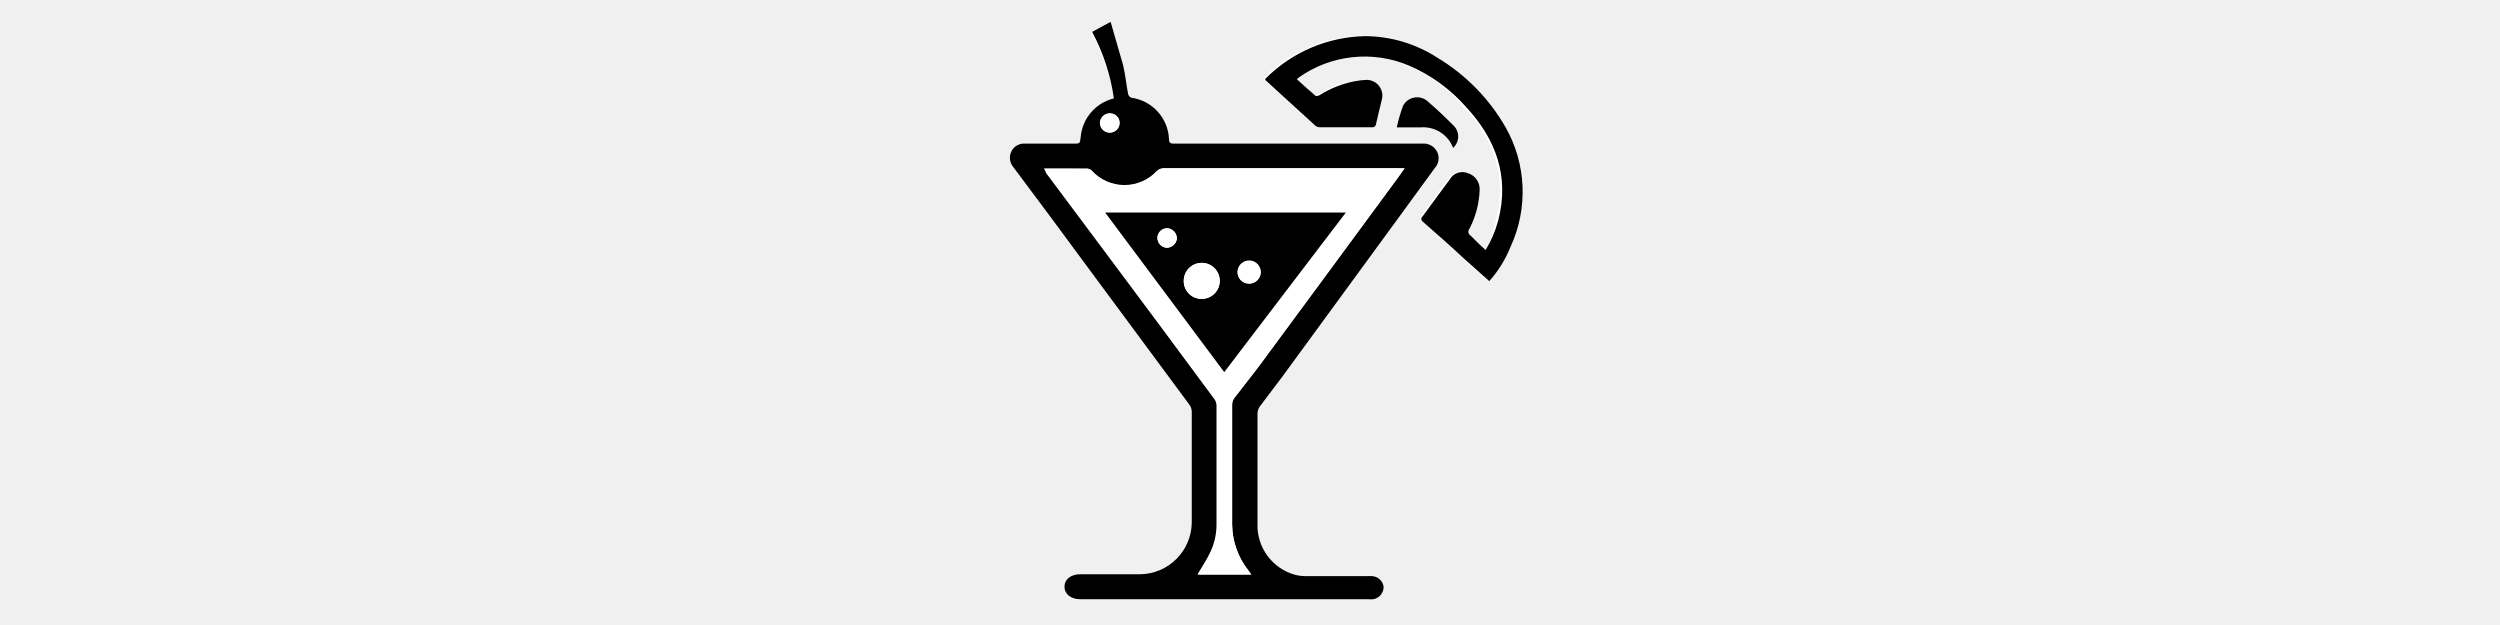
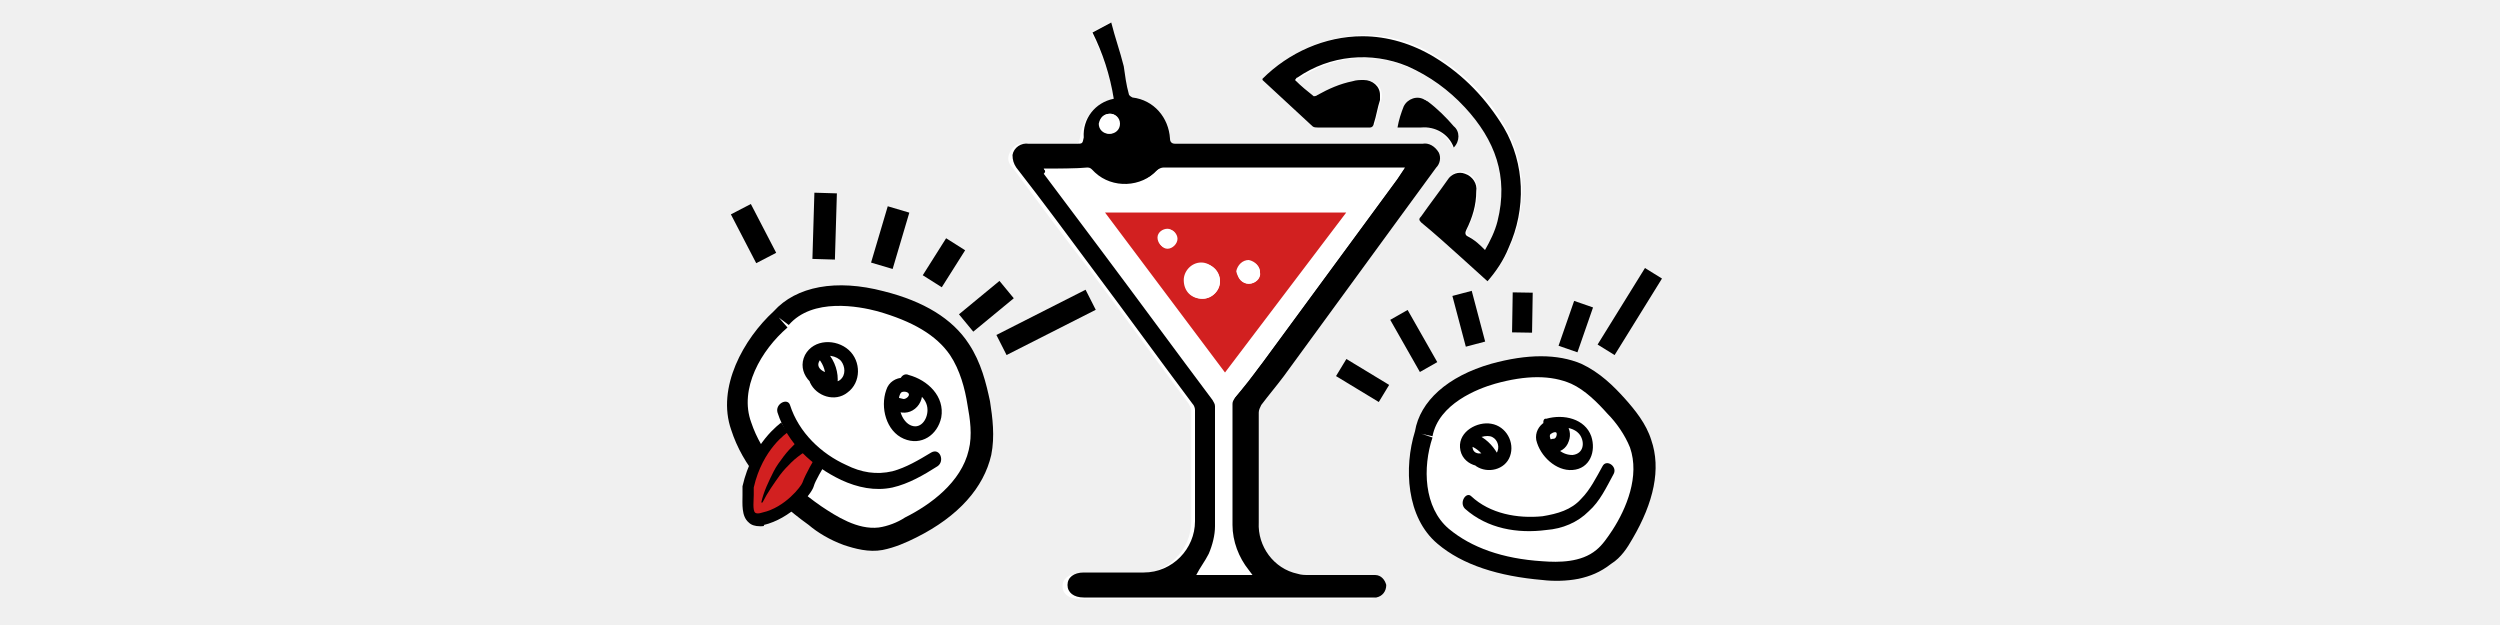
- <svg xmlns="http://www.w3.org/2000/svg" id="Layer_1" data-name="Layer 1" width="200" height="50" viewBox="0 0 200 50">
+ <svg xmlns="http://www.w3.org/2000/svg" version="1.1" id="Layer_1" x="0px" y="0px" viewBox="0 0 200 50" style="enable-background:new 0 0 200 50;" xml:space="preserve">
+   <style type="text/css">
+ 	.st0{fill:#FFFFFF;}
+ 	.st1{fill:#D22020;}
+ 	.st2{fill:none;}
+ </style>
  <g>
-     <path d="M89.11,7.87A3.5,3.5,0,0,0,86.45,11c-.05.49-.05.49-.55.49H82.07a1.14,1.14,0,0,0-1.25.91,1.19,1.19,0,0,0,.28,1q3,4.07,6.05,8.15,4,5.4,8,10.81a1,1,0,0,1,.2.55q0,4.44,0,8.89A4.18,4.18,0,0,1,91.18,46H86.41c-.76,0-1.27.39-1.27,1s.5,1,1.27,1h23a2.22,2.22,0,0,0,.43,0,1,1,0,0,0,.83-1,1,1,0,0,0-.89-.85,3.13,3.13,0,0,0-.4,0h-4.88a3.7,3.7,0,0,1-.86-.09,4.1,4.1,0,0,1-3.16-4.13q0-4.39,0-8.78a1,1,0,0,1,.19-.56c.58-.79,1.19-1.55,1.76-2.33l9.23-12.62,3-4.11a1.17,1.17,0,0,0,.22-1.24,1.21,1.21,0,0,0-1.25-.72H93.87c-.26,0-.43,0-.43-.35a3.49,3.49,0,0,0-3-3.32.43.43,0,0,1-.27-.29c-.14-.77-.21-1.55-.4-2.31-.28-1.15-.63-2.29-1-3.47l-1.48.8A16,16,0,0,1,89.11,7.87ZM118.85,20c-.47-.42-.89-.82-1.34-1.2a.36.36,0,0,1-.1-.54,7.23,7.23,0,0,0,.82-3.08,1.33,1.33,0,0,0-.95-1.38,1.15,1.15,0,0,0-1.44.51c-.71,1-1.4,1.93-2.12,2.88-.16.22-.17.34,0,.53,1.06.93,2.1,1.88,3.15,2.82l2.13,1.9a9.26,9.26,0,0,0,1.7-2.74,10.46,10.46,0,0,0-.4-9.58,15.46,15.46,0,0,0-5.46-5.56,10.72,10.72,0,0,0-5.76-1.72,11.57,11.57,0,0,0-8,3.42s0,.07,0,.09l4,3.65a.58.58,0,0,0,.36.13h4.19a.27.27,0,0,0,.31-.25c.14-.65.31-1.28.46-1.93a1.26,1.26,0,0,0-1.28-1.57,6.42,6.42,0,0,0-.93.11,8.21,8.21,0,0,0-2.8,1.11c-.09.05-.26.11-.31.07-.51-.43-1-.88-1.51-1.34a2,2,0,0,1,.18-.16,9.1,9.1,0,0,1,8.77-.94,12.81,12.81,0,0,1,4.56,3.29c2.42,2.6,3.52,5.59,2.59,9.14A9.19,9.19,0,0,1,118.85,20Zm-2.61-8.19a1.22,1.22,0,0,0,.06-1.74c-.68-.71-1.4-1.39-2.14-2a1.27,1.27,0,0,0-1.92.41,13.05,13.05,0,0,0-.5,1.72h1.93A2.56,2.56,0,0,1,116.25,11.83Z" fill="#fff" />
-     <path d="M89.11,7.87a16,16,0,0,0-1.74-5.32l1.48-.8c.33,1.18.68,2.32,1,3.47.18.76.25,1.54.4,2.31a.43.43,0,0,0,.27.29,3.49,3.49,0,0,1,3,3.32c0,.34.18.35.43.35h19.8a1.21,1.21,0,0,1,1.25.72,1.17,1.17,0,0,1-.22,1.24l-3,4.11-9.23,12.62c-.58.79-1.19,1.55-1.76,2.33a1,1,0,0,0-.19.56q0,4.39,0,8.78A4.1,4.1,0,0,0,103.66,46a3.7,3.7,0,0,0,.86.09h4.88a3.13,3.13,0,0,1,.4,0,1,1,0,0,1,.89.85,1,1,0,0,1-.83,1,2.22,2.22,0,0,1-.43,0h-23c-.76,0-1.27-.4-1.27-1s.51-1,1.27-1h4.77a4.18,4.18,0,0,0,4.14-4.14q0-4.44,0-8.89a1,1,0,0,0-.2-.55q-4-5.41-8-10.81-3-4.08-6.05-8.15a1.19,1.19,0,0,1-.28-1,1.14,1.14,0,0,1,1.25-.91H85.9c.49,0,.49,0,.55-.49A3.5,3.5,0,0,1,89.11,7.87Zm-5.58,5.62c.09.15.13.23.19.3l4.48,6q4.48,6.05,9,12.11a.89.89,0,0,1,.17.49q0,4.79,0,9.58a5.09,5.09,0,0,1-.51,2.27c-.3.6-.67,1.15-1,1.73h4.26l-.26-.36A6.06,6.06,0,0,1,98.57,42q0-4.82,0-9.65a.87.87,0,0,1,.17-.49c.71-.94,1.46-1.85,2.16-2.8q5.42-7.33,10.82-14.68l.64-.89-.46,0H93.08a.82.82,0,0,0-.52.22,3.54,3.54,0,0,1-5.19,0A.55.55,0,0,0,87,13.5C85.89,13.48,84.75,13.49,83.53,13.49ZM88.8,9.07a.77.77,0,1,0,0,1.54.78.78,0,0,0,.78-.78A.76.76,0,0,0,88.8,9.07Z" />
-     <path d="M118.85,20a9.19,9.19,0,0,0,1-2.33c.93-3.55-.17-6.54-2.59-9.14a12.81,12.81,0,0,0-4.56-3.29,9.1,9.1,0,0,0-8.77.94,2,2,0,0,0-.18.16c.51.46,1,.91,1.51,1.34,0,0,.22,0,.31-.07a8.21,8.21,0,0,1,2.8-1.11,6.42,6.42,0,0,1,.93-.11A1.26,1.26,0,0,1,110.54,8c-.15.64-.32,1.28-.46,1.93a.27.27,0,0,1-.31.25h-4.19a.58.58,0,0,1-.36-.13l-4-3.65s0,0,0-.09a11.57,11.57,0,0,1,8-3.42,10.72,10.72,0,0,1,5.76,1.72,15.46,15.46,0,0,1,5.46,5.56,10.46,10.46,0,0,1,.4,9.58,9.26,9.26,0,0,1-1.7,2.74l-2.13-1.9c-1-.94-2.09-1.89-3.15-2.82-.22-.19-.21-.31,0-.53.72-1,1.41-1.92,2.12-2.88a1.15,1.15,0,0,1,1.44-.51,1.33,1.33,0,0,1,.95,1.38,7.23,7.23,0,0,1-.82,3.08.36.36,0,0,0,.1.54C118,19.19,118.39,19.6,118.85,20Z" />
-     <path d="M116.25,11.83a2.56,2.56,0,0,0-2.58-1.64h-1.93a13.05,13.05,0,0,1,.5-1.72,1.27,1.27,0,0,1,1.92-.41c.75.64,1.46,1.32,2.14,2A1.22,1.22,0,0,1,116.25,11.83Z" />
-     <path d="M83.53,13.49c1.22,0,2.37,0,3.51,0a.55.55,0,0,1,.32.18,3.54,3.54,0,0,0,5.19,0,.82.82,0,0,1,.52-.22H111.9l.46,0-.64.89q-5.41,7.34-10.82,14.68c-.7.95-1.45,1.86-2.16,2.8a.87.87,0,0,0-.17.49q0,4.82,0,9.65a6.06,6.06,0,0,0,1.23,3.63l.26.36H95.8c.34-.58.72-1.14,1-1.73A5.09,5.09,0,0,0,97.32,42q0-4.79,0-9.58a.89.89,0,0,0-.17-.49q-4.47-6.06-9-12.11l-4.48-6C83.66,13.72,83.62,13.64,83.53,13.49ZM107.67,17H88.41l9.53,12.75Z" fill="#fff" />
-     <path d="M88.8,9.07a.76.76,0,0,1,.74.76.78.78,0,0,1-.78.78.77.77,0,1,1,0-1.54Z" fill="#fff" />
-     <path d="M107.67,17,97.94,29.77,88.41,17ZM96.15,23.91a1.44,1.44,0,1,0-1.45-1.43A1.42,1.42,0,0,0,96.15,23.91Zm3.77-1.22a.93.93,0,0,0,.94-.89A.93.93,0,0,0,99,21.73.92.92,0,0,0,99.92,22.69Zm-5.78-3.62a.81.81,0,0,0-.73-.8.77.77,0,0,0-.82.74.8.8,0,0,0,.72.81A.82.82,0,0,0,94.15,19.07Z" />
-     <path d="M96.15,23.91a1.42,1.42,0,0,1-1.45-1.43,1.44,1.44,0,1,1,1.45,1.43Z" fill="#fff" />
-     <path d="M99.92,22.69a.92.92,0,0,1-.91-1,.93.93,0,0,1,1.85.07A.93.93,0,0,1,99.92,22.69Z" fill="#fff" />
-     <path d="M94.15,19.07a.82.82,0,0,1-.83.75A.8.8,0,0,1,92.6,19a.77.77,0,0,1,.82-.74A.81.81,0,0,1,94.15,19.07Z" fill="#fff" />
+     <path class="st0" d="M89.1,7.9c-1.5,0.4-2.5,1.6-2.7,3.1c-0.1,0.5-0.1,0.5-0.6,0.5h-3.8c-0.6-0.1-1.1,0.3-1.3,0.9   c-0.1,0.4,0,0.7,0.3,1c2,2.7,4,5.4,6.1,8.1c2.7,3.6,5.3,7.2,8,10.8c0.1,0.2,0.2,0.4,0.2,0.5c0,3,0,5.9,0,8.9c0,2.3-1.9,4.2-4.2,4.2   c0,0,0,0,0,0h-4.8c-0.8,0-1.3,0.4-1.3,1s0.5,1,1.3,1h23c0.1,0,0.3,0,0.4,0c0.5-0.1,0.8-0.5,0.8-1c-0.1-0.5-0.4-0.8-0.9-0.8   c-0.1,0-0.3,0-0.4,0h-4.9c-0.3,0-0.6,0-0.9-0.1c-1.9-0.4-3.2-2.2-3.2-4.1c0-2.9,0-5.9,0-8.8c0-0.2,0.1-0.4,0.2-0.6   c0.6-0.8,1.2-1.5,1.8-2.3l9.2-12.6l3-4.1c0.3-0.3,0.4-0.8,0.2-1.2c-0.2-0.5-0.7-0.8-1.3-0.7H93.9c-0.3,0-0.4,0-0.4-0.4   c-0.1-1.7-1.3-3.1-3-3.3c-0.1,0-0.2-0.2-0.3-0.3C90,6.8,90,6.1,89.8,5.3c-0.3-1.2-0.6-2.3-1-3.5l-1.5,0.8C88.2,4.3,88.8,6,89.1,7.9   z M118.8,20c-0.5-0.4-0.9-0.8-1.3-1.2c-0.2-0.1-0.2-0.3-0.1-0.5c0,0,0,0,0,0c0.5-1,0.8-2,0.8-3.1c0-0.6-0.3-1.2-0.9-1.4   c-0.5-0.2-1.2,0-1.4,0.5c-0.7,1-1.4,1.9-2.1,2.9c-0.2,0.2-0.2,0.3,0,0.5c1.1,0.9,2.1,1.9,3.2,2.8l2.1,1.9c0.7-0.8,1.3-1.7,1.7-2.7   c1.4-3.1,1.3-6.6-0.4-9.6c-1.3-2.3-3.2-4.2-5.5-5.6c-1.7-1.1-3.7-1.7-5.8-1.7c-3,0.1-5.9,1.3-8,3.4c0,0,0,0.1,0,0.1l4,3.7   c0.1,0.1,0.2,0.1,0.4,0.1h4.2c0.1,0,0.3-0.1,0.3-0.2c0,0,0,0,0,0c0.1-0.6,0.3-1.3,0.5-1.9c0.2-0.7-0.2-1.4-0.9-1.5   c-0.1,0-0.2,0-0.4,0c-0.3,0-0.6,0.1-0.9,0.1c-1,0.2-1.9,0.6-2.8,1.1c-0.1,0.1-0.3,0.1-0.3,0.1c-0.5-0.4-1-0.9-1.5-1.3   c0.1-0.1,0.1-0.1,0.2-0.2c2.6-1.8,5.9-2.2,8.8-0.9c1.7,0.7,3.3,1.9,4.6,3.3c2.4,2.6,3.5,5.6,2.6,9.1   C119.5,18.5,119.2,19.3,118.8,20z M116.2,11.8c0.5-0.5,0.5-1.2,0.1-1.7c0,0,0,0,0,0c-0.7-0.7-1.4-1.4-2.1-2   c-0.5-0.4-1.3-0.3-1.8,0.2c-0.1,0.1-0.1,0.1-0.1,0.2c-0.2,0.6-0.4,1.1-0.5,1.7h1.9C114.8,10.1,115.8,10.8,116.2,11.8L116.2,11.8z" />
+     <path d="M89.1,7.9c-0.3-1.9-0.9-3.7-1.7-5.3l1.5-0.8c0.3,1.2,0.7,2.3,1,3.5C90,6,90.1,6.8,90.3,7.5c0,0.1,0.1,0.2,0.3,0.3   c1.7,0.2,2.9,1.6,3,3.3c0,0.3,0.2,0.4,0.4,0.4h19.8c0.5-0.1,1,0.2,1.3,0.7c0.2,0.4,0.1,0.9-0.2,1.2l-3,4.1l-9.2,12.6   c-0.6,0.8-1.2,1.5-1.8,2.3c-0.1,0.2-0.2,0.4-0.2,0.6c0,2.9,0,5.9,0,8.8c-0.1,1.9,1.2,3.7,3.1,4.1c0.3,0.1,0.6,0.1,0.9,0.1h4.9   c0.1,0,0.3,0,0.4,0c0.5,0,0.8,0.4,0.9,0.8c0,0.5-0.3,0.9-0.8,1c-0.1,0-0.3,0-0.4,0h-23c-0.8,0-1.3-0.4-1.3-1s0.5-1,1.3-1h4.8   c2.3,0,4.1-1.9,4.1-4.1c0-3,0-5.9,0-8.9c0-0.2-0.1-0.4-0.2-0.5c-2.7-3.6-5.3-7.2-8-10.8c-2-2.7-4-5.4-6.1-8.1   c-0.2-0.3-0.3-0.6-0.3-1c0.1-0.6,0.7-1,1.3-0.9h3.8c0.5,0,0.5,0,0.6-0.5C86.6,9.5,87.6,8.2,89.1,7.9z M83.5,13.5   c0.1,0.1,0.1,0.2,0.2,0.3l4.5,6c3,4,6,8.1,9,12.1c0.1,0.1,0.2,0.3,0.2,0.5c0,3.2,0,6.4,0,9.6c0,0.8-0.2,1.6-0.5,2.3   c-0.3,0.6-0.7,1.2-1,1.7h4.3l-0.3-0.4c-0.8-1-1.3-2.3-1.3-3.6c0-3.2,0-6.4,0-9.7c0-0.2,0.1-0.3,0.2-0.5c0.7-0.9,1.5-1.9,2.2-2.8   c3.6-4.9,7.2-9.8,10.8-14.7l0.6-0.9h-0.5H93.1c-0.2,0-0.4,0.1-0.5,0.2c-1.3,1.4-3.6,1.5-5,0.2c-0.1-0.1-0.1-0.1-0.2-0.2   c-0.1-0.1-0.2-0.2-0.4-0.2C85.9,13.5,84.8,13.5,83.5,13.5z M88.8,9.1c-0.4,0-0.8,0.3-0.8,0.8c0,0.4,0.3,0.8,0.8,0.8c0,0,0,0,0,0   c0.4,0,0.8-0.3,0.8-0.8C89.6,9.4,89.2,9.1,88.8,9.1C88.8,9.1,88.8,9.1,88.8,9.1z" />
+     <path d="M118.8,20c0.4-0.7,0.8-1.5,1-2.3c0.9-3.6-0.2-6.5-2.6-9.1c-1.3-1.4-2.8-2.5-4.6-3.3c-2.9-1.2-6.2-0.9-8.8,0.9   c-0.1,0-0.1,0.1-0.2,0.2c0.5,0.5,1,0.9,1.5,1.3c0,0,0.2,0,0.3-0.1c0.9-0.5,1.8-0.9,2.8-1.1c0.3-0.1,0.6-0.1,0.9-0.1   c0.7,0,1.3,0.5,1.3,1.2c0,0.1,0,0.3,0,0.4c-0.2,0.6-0.3,1.3-0.5,1.9c0,0.1-0.1,0.3-0.3,0.3c0,0,0,0,0,0h-4.2c-0.1,0-0.3,0-0.4-0.1   l-4-3.7c0,0,0,0,0-0.1c2.1-2.1,5-3.4,8-3.4c2,0,4,0.6,5.8,1.7c2.3,1.4,4.1,3.3,5.5,5.6c1.7,2.9,1.8,6.5,0.4,9.6   c-0.4,1-1,1.9-1.7,2.7l-2.1-1.9c-1-0.9-2.1-1.9-3.2-2.8c-0.2-0.2-0.2-0.3,0-0.5c0.7-1,1.4-1.9,2.1-2.9c0.3-0.5,0.9-0.7,1.4-0.5   c0.6,0.2,1,0.8,0.9,1.4c0,1.1-0.3,2.1-0.8,3.1c-0.1,0.2-0.1,0.4,0.1,0.5c0,0,0,0,0,0C118,19.2,118.4,19.6,118.8,20z" />
+     <path d="M116.3,11.8c-0.4-1.1-1.5-1.7-2.6-1.6h-1.9c0.1-0.6,0.3-1.2,0.5-1.7c0.3-0.6,1.1-0.9,1.7-0.5c0.1,0,0.1,0.1,0.2,0.1   c0.8,0.6,1.5,1.3,2.1,2C116.8,10.5,116.8,11.3,116.3,11.8C116.3,11.8,116.3,11.8,116.3,11.8z" />
+     <path class="st0" d="M83.5,13.5c1.2,0,2.4,0,3.5,0c0.1,0,0.2,0.1,0.3,0.2c1.3,1.4,3.6,1.5,5,0.2c0.1-0.1,0.1-0.1,0.2-0.2   c0.1-0.1,0.3-0.2,0.5-0.2h18.8h0.5l-0.6,0.9c-3.6,4.9-7.2,9.8-10.8,14.7c-0.7,1-1.4,1.9-2.2,2.8c-0.1,0.1-0.2,0.3-0.2,0.5   c0,3.2,0,6.4,0,9.6c0,1.3,0.4,2.6,1.2,3.6l0.3,0.4h-4.3c0.3-0.6,0.7-1.1,1-1.7c0.3-0.7,0.5-1.5,0.5-2.2c0-3.2,0-6.4,0-9.6   c0-0.2-0.1-0.3-0.2-0.5c-3-4-6-8.1-9-12.1l-4.5-6C83.7,13.7,83.6,13.6,83.5,13.5z M107.7,17H88.4l9.5,12.8L107.7,17z" />
+     <path class="st0" d="M88.8,9.1c0.4,0,0.7,0.3,0.7,0.8c0,0.4-0.3,0.8-0.8,0.8c-0.4,0-0.8-0.3-0.8-0.8C88,9.4,88.3,9.1,88.8,9.1   C88.8,9.1,88.8,9.1,88.8,9.1L88.8,9.1z" />
+     <path class="st1" d="M107.7,17l-9.7,12.8L88.4,17H107.7z M96.2,23.9c0.8,0,1.4-0.7,1.4-1.4S96.9,21,96.1,21c-0.8,0-1.4,0.7-1.4,1.4   C94.7,23.3,95.3,23.9,96.2,23.9C96.1,23.9,96.1,23.9,96.2,23.9z M99.9,22.7c0.5,0,0.9-0.4,0.9-0.9c0-0.5-0.4-0.9-0.9-1   c-0.5,0-0.9,0.4-1,0.9C99,22.2,99.4,22.7,99.9,22.7C99.9,22.7,99.9,22.7,99.9,22.7z M94.1,19.1c0-0.4-0.3-0.8-0.7-0.8   c-0.4,0-0.8,0.3-0.8,0.7c0,0,0,0,0,0c0,0.4,0.3,0.8,0.7,0.8C93.7,19.8,94.1,19.5,94.1,19.1L94.1,19.1z" />
+     <path class="st0" d="M96.2,23.9c-0.8,0-1.4-0.6-1.4-1.4c0,0,0,0,0,0c0-0.8,0.6-1.4,1.4-1.4s1.4,0.6,1.4,1.4   C97.6,23.3,96.9,23.9,96.2,23.9z" />
+     <path class="st0" d="M99.9,22.7c-0.5,0-0.9-0.4-0.9-0.9c0,0,0,0,0-0.1c0.1-0.5,0.5-0.9,1-0.8c0.4,0.1,0.8,0.4,0.8,0.9   C100.9,22.3,100.4,22.7,99.9,22.7C99.9,22.7,99.9,22.7,99.9,22.7z" />
+     <path class="st0" d="M94.2,19.1c0,0.4-0.4,0.8-0.8,0.8c-0.4,0-0.7-0.4-0.7-0.8c0-0.4,0.4-0.8,0.8-0.7c0,0,0,0,0,0   C93.8,18.3,94.2,18.7,94.2,19.1z" />
  </g>
+   <g>
+     <path class="st0" d="M62.5,25.6c-2.4,2.1-4.2,5.6-3.2,8.6c1,3,3.4,5.3,5.9,7.2c1.5,1.1,3.3,2.1,5.2,1.8c0.9-0.1,1.7-0.5,2.4-0.9   c2.5-1.3,4.9-3.3,5.5-6c0.3-1.3,0.1-2.7-0.1-4c-0.3-1.5-0.7-3-1.5-4.3c-1.4-2.1-3.9-3.2-6.3-3.8C67.7,23.5,64.3,23.4,62.5,25.6" />
+     <path d="M67.5,43.6c-1.1-0.4-2.1-1-2.8-1.6c-3.2-2.3-5.3-4.8-6.2-7.6c-1.2-3.4,1-7.3,3.4-9.5c1.8-2,5-2.6,8.8-1.6   c3.2,0.8,5.5,2.2,6.8,4.2c1,1.5,1.4,3.2,1.7,4.6c0.2,1.3,0.4,2.8,0.1,4.3c-0.6,2.6-2.6,4.9-6,6.6c-0.8,0.4-1.7,0.8-2.7,1   C69.5,44.2,68.4,43.9,67.5,43.6z M62.3,25.4l0.7,0.8c-2.1,1.8-3.9,4.9-2.9,7.6c0.8,2.4,2.7,4.7,5.6,6.7c1.2,0.8,2.9,1.9,4.6,1.7   c0.7-0.1,1.5-0.4,2.1-0.8c2-1,4.5-2.8,5.1-5.4c0.3-1.2,0.1-2.5-0.1-3.6c-0.2-1.3-0.6-2.8-1.4-4c-1.1-1.6-3-2.7-5.8-3.5   c-1.5-0.4-5.2-1.1-7.1,1.1L62.3,25.4z" />
+   </g>
+   <g>
+     <line class="st2" x1="59.2" y1="16.8" x2="61.3" y2="20.7" />
+     <rect x="59.4" y="16.5" transform="matrix(0.8875 -0.4607 0.4607 0.8875 -1.8484 29.8711)" width="1.8" height="4.4" />
+   </g>
+   <g>
+     <line class="st2" x1="66" y1="15.4" x2="65.9" y2="20.8" />
+     <rect x="63.3" y="17.2" transform="matrix(2.983501e-02 -0.9996 0.9996 2.983501e-02 45.9114 83.4746)" width="5.3" height="1.8" />
+   </g>
+   <g>
+     <line class="st2" x1="71.8" y1="16.7" x2="70.5" y2="21.2" />
+     <rect x="68.8" y="18.1" transform="matrix(0.2841 -0.9588 0.9588 0.2841 32.7846 81.8301)" width="4.7" height="1.8" />
+   </g>
+   <g>
+     <line class="st2" x1="76.2" y1="19.3" x2="74.4" y2="22.3" />
+     <rect x="73.7" y="20.1" transform="matrix(0.534 -0.8455 0.8455 0.534 17.47 73.5993)" width="3.5" height="1.8" />
+   </g>
+   <g>
+     <line class="st2" x1="80.5" y1="23.1" x2="77.3" y2="25.8" />
+     <rect x="76.8" y="23.6" transform="matrix(0.7715 -0.6362 0.6362 0.7715 2.4513 55.7976)" width="4.2" height="1.8" />
+   </g>
+   <g>
+     <line class="st2" x1="87.2" y1="24" x2="80.1" y2="27.6" />
+     <rect x="79.7" y="24.9" transform="matrix(0.8918 -0.4524 0.4524 0.8918 -2.6296 40.6481)" width="8" height="1.8" />
+   </g>
+   <path d="M65.5,28.7c0.4,0.5,0.6,1.1,0.5,1.7l0.6-0.5c-0.5,0-1.5-0.4-1-1.1c0.4-0.6,1.4-0.3,1.7,0.1s0.4,1.1-0.1,1.5  c-0.4,0.3-1.1,0.1-1.3-0.3c-0.3-0.7-1.4-0.2-1.1,0.5c0.5,1.1,2,1.6,3,0.8c1.1-0.8,1.1-2.5,0.1-3.4c-1-0.9-2.8-0.9-3.5,0.4  c-0.7,1.4,0.6,2.8,2,2.8c0.3,0,0.6-0.2,0.6-0.5c0.1-0.9-0.2-1.8-0.8-2.5C66,27.4,65.1,28.1,65.5,28.7L65.5,28.7z" />
+   <path d="M72.4,31c0.8,0.2,1.8,0.8,1.8,1.8c0,0.8-0.6,1.6-1.4,1.2c-0.4-0.2-0.7-0.7-0.8-1.2c-0.1-0.3-0.2-1.1,0.1-1.4  c0.1-0.1,0.5-0.1,0.6,0.1c0.1,0.2-0.3,0.5-0.5,0.4c-0.3-0.1-0.6-0.1-0.8,0.1c-0.2,0.2-0.1,0.7,0.1,0.8c0.6,0.3,1.2,0.3,1.7-0.1  c0.5-0.4,0.7-1.1,0.5-1.6c-0.5-1.2-2.4-1.2-2.8,0.1c-0.5,1.4,0,3.3,1.4,3.9c1.4,0.6,2.7-0.3,3-1.7c0.3-1.7-1.1-3-2.6-3.4  C72.1,29.7,71.6,30.8,72.4,31L72.4,31z" />
+   <g>
+     <path class="st1" d="M62.8,34.3c0,0-2.2,1.4-2.9,4.8c0.1,0.7-0.6,2.9,1.3,2.5s3.4-2.2,3.6-2.8c0.2-0.6,1.1-2,1.1-2" />
+     <path d="M60.8,42.1c-0.4,0-0.7-0.1-0.9-0.3c-0.6-0.5-0.5-1.5-0.5-2.2c0-0.2,0-0.4,0-0.5l0-0.1l0-0.1c0.8-3.5,3-5,3.1-5.1l0.5,0.8   c0,0-2,1.3-2.7,4.4c0,0.2,0,0.4,0,0.6c0,0.4-0.1,1.2,0.1,1.4c0.1,0.1,0.3,0.1,0.6,0c1.8-0.4,3.1-2.1,3.2-2.4c0.2-0.6,1-2,1.1-2.1   l0.8,0.5c-0.3,0.5-0.9,1.5-1,1.9c-0.2,0.7-1.9,2.6-4,3.1C61.2,42.1,61,42.1,60.8,42.1z" />
+   </g>
+   <path d="M62.2,33c0.8,2.5,2.8,4.3,5.1,5.4c1.3,0.6,2.7,0.9,4.1,0.6c1.3-0.3,2.5-1,3.6-1.7c0.6-0.4,0.2-1.5-0.5-1.1  c-1,0.6-2,1.2-3.1,1.5c-1.3,0.3-2.5,0.1-3.7-0.5c-2-0.9-3.8-2.6-4.5-4.8C63,31.8,62,32.3,62.2,33L62.2,33z" />
+   <g>
+     <path d="M64.3,36.2c-0.3,0.2-0.7,0.5-1,0.8c-0.3,0.3-0.6,0.6-0.9,1c-0.5,0.7-1,1.4-1.4,2.2l-0.1,0c0.2-0.9,0.6-1.7,1-2.5   c0.2-0.4,0.5-0.8,0.8-1.2c0.3-0.4,0.6-0.7,1-1.1L64.3,36.2z" />
+   </g>
+   <g>
+     <path class="st0" d="M113.9,34.7c-0.9,2.7-0.6,6.3,1.6,8.1s5.1,2.6,8,2.8c1.7,0.1,3.6,0,4.9-1c0.6-0.5,1.1-1.2,1.5-1.8   c1.3-2.2,2.3-4.8,1.5-7.3c-0.4-1.1-1.2-2.1-1.9-3c-0.9-1-1.9-2-3.2-2.6c-2.1-0.9-4.5-0.7-6.7,0C117,30.6,114.3,32.2,113.9,34.7" />
+     <path d="M126.3,46.3c-1,0.2-2.1,0.2-2.9,0.1c-3.5-0.3-6.4-1.2-8.4-2.9c-2.5-2.1-2.7-6.1-1.8-9c0.4-2.4,2.6-4.4,6.1-5.4   c2.9-0.8,5.3-0.8,7.2,0c1.5,0.7,2.6,1.8,3.5,2.8c0.8,0.9,1.7,2,2.1,3.3c0.8,2.3,0.2,5-1.5,7.9c-0.4,0.7-0.9,1.5-1.7,2   C128,45.8,127.2,46.1,126.3,46.3z M113.7,34.7l0.9,0.3c-0.8,2.4-0.7,5.6,1.3,7.3c1.8,1.5,4.3,2.4,7.5,2.6c1.3,0.1,3.1,0.1,4.3-0.9   c0.5-0.4,0.9-1,1.3-1.6c1.1-1.7,2.2-4.3,1.4-6.6c-0.4-1-1.1-2-1.8-2.7c-0.8-0.9-1.8-1.9-2.9-2.4c-1.6-0.7-3.6-0.7-6.1,0   c-1.4,0.4-4.5,1.6-5,4.2L113.7,34.7z" />
+   </g>
+   <g>
+     <line class="st2" x1="107.2" y1="29.4" x2="110.7" y2="31.5" />
+     <rect x="108.2" y="28.5" transform="matrix(0.5185 -0.8551 0.8551 0.5185 26.4099 107.8317)" width="1.6" height="4" />
+   </g>
+   <g>
+     <line class="st2" x1="111.9" y1="25.2" x2="114.3" y2="29.4" />
+     <rect x="112.3" y="24.9" transform="matrix(0.8693 -0.4943 0.4943 0.8693 1.2879 59.4522)" width="1.6" height="4.8" />
+   </g>
+   <g>
+     <line class="st2" x1="117" y1="23.5" x2="118.1" y2="27.6" />
+     <rect x="116.7" y="23.4" transform="matrix(0.9667 -0.256 0.256 0.9667 -2.6134 30.9296)" width="1.6" height="4.2" />
+   </g>
+   <g>
+     <line class="st2" x1="121.6" y1="23.4" x2="121.6" y2="26.6" />
+     <rect x="120.2" y="24.2" transform="matrix(1.651586e-02 -0.9999 0.9999 1.651586e-02 94.7817 146.3769)" width="3.2" height="1.6" />
+   </g>
+   <g>
+     <line class="st2" x1="126.7" y1="24.3" x2="125.5" y2="27.9" />
+     <rect x="124.2" y="25.3" transform="matrix(0.3282 -0.9446 0.9446 0.3282 60.0234 136.6762)" width="3.8" height="1.6" />
+   </g>
+   <g>
+     <line class="st2" x1="132.3" y1="21.9" x2="128.5" y2="28" />
+     <rect x="126.8" y="24.1" transform="matrix(0.5265 -0.8502 0.8502 0.5265 40.5574 122.6796)" width="7.2" height="1.6" />
+   </g>
+   <path d="M117.7,35.7c0.5,0.2,0.9,0.6,1.2,1.1l0.2-0.7c-0.4,0.2-1.3,0.4-1.3-0.4c0-0.6,0.9-0.9,1.4-0.8s0.8,0.7,0.6,1.2  c-0.2,0.5-0.8,0.6-1.1,0.3c-0.6-0.4-1.2,0.5-0.6,0.9c0.9,0.6,2.3,0.3,2.7-0.8c0.4-1.1-0.3-2.4-1.5-2.6c-1.1-0.2-2.6,0.6-2.5,1.9  c0.1,1.4,1.8,1.9,2.8,1.2c0.2-0.1,0.4-0.4,0.2-0.7c-0.4-0.7-1-1.3-1.8-1.6C117.4,34.5,117.1,35.5,117.7,35.7L117.7,35.7z" />
+   <path d="M124.1,34.3c0.7-0.2,1.8-0.2,2.3,0.5c0.4,0.6,0.3,1.5-0.6,1.6c-0.5,0-0.9-0.2-1.2-0.5c-0.2-0.2-0.7-0.8-0.6-1.1  c0-0.1,0.4-0.3,0.5-0.2c0.1,0.1,0,0.5-0.2,0.5c-0.3,0-0.5,0.2-0.6,0.5c0,0.3,0.2,0.6,0.5,0.6c0.6,0,1.1-0.3,1.3-0.9  c0.2-0.5,0.1-1.2-0.4-1.5c-1-0.7-2.4,0.2-2.2,1.4c0.3,1.3,1.6,2.5,2.9,2.4c1.4-0.1,1.9-1.5,1.5-2.7c-0.5-1.4-2.2-1.8-3.6-1.4  C123.3,33.4,123.4,34.5,124.1,34.3L124.1,34.3z" />
+   <path d="M117.2,40.7c1.8,1.6,4.2,2,6.5,1.7c1.3-0.1,2.5-0.6,3.4-1.5c0.9-0.8,1.4-1.9,2-3c0.3-0.6-0.6-1.2-0.9-0.6  c-0.5,0.9-1,1.9-1.7,2.6c-0.8,0.9-1.9,1.2-3.1,1.4c-2,0.2-4.2-0.2-5.7-1.6C117.3,39.3,116.7,40.2,117.2,40.7L117.2,40.7z" />
</svg>
